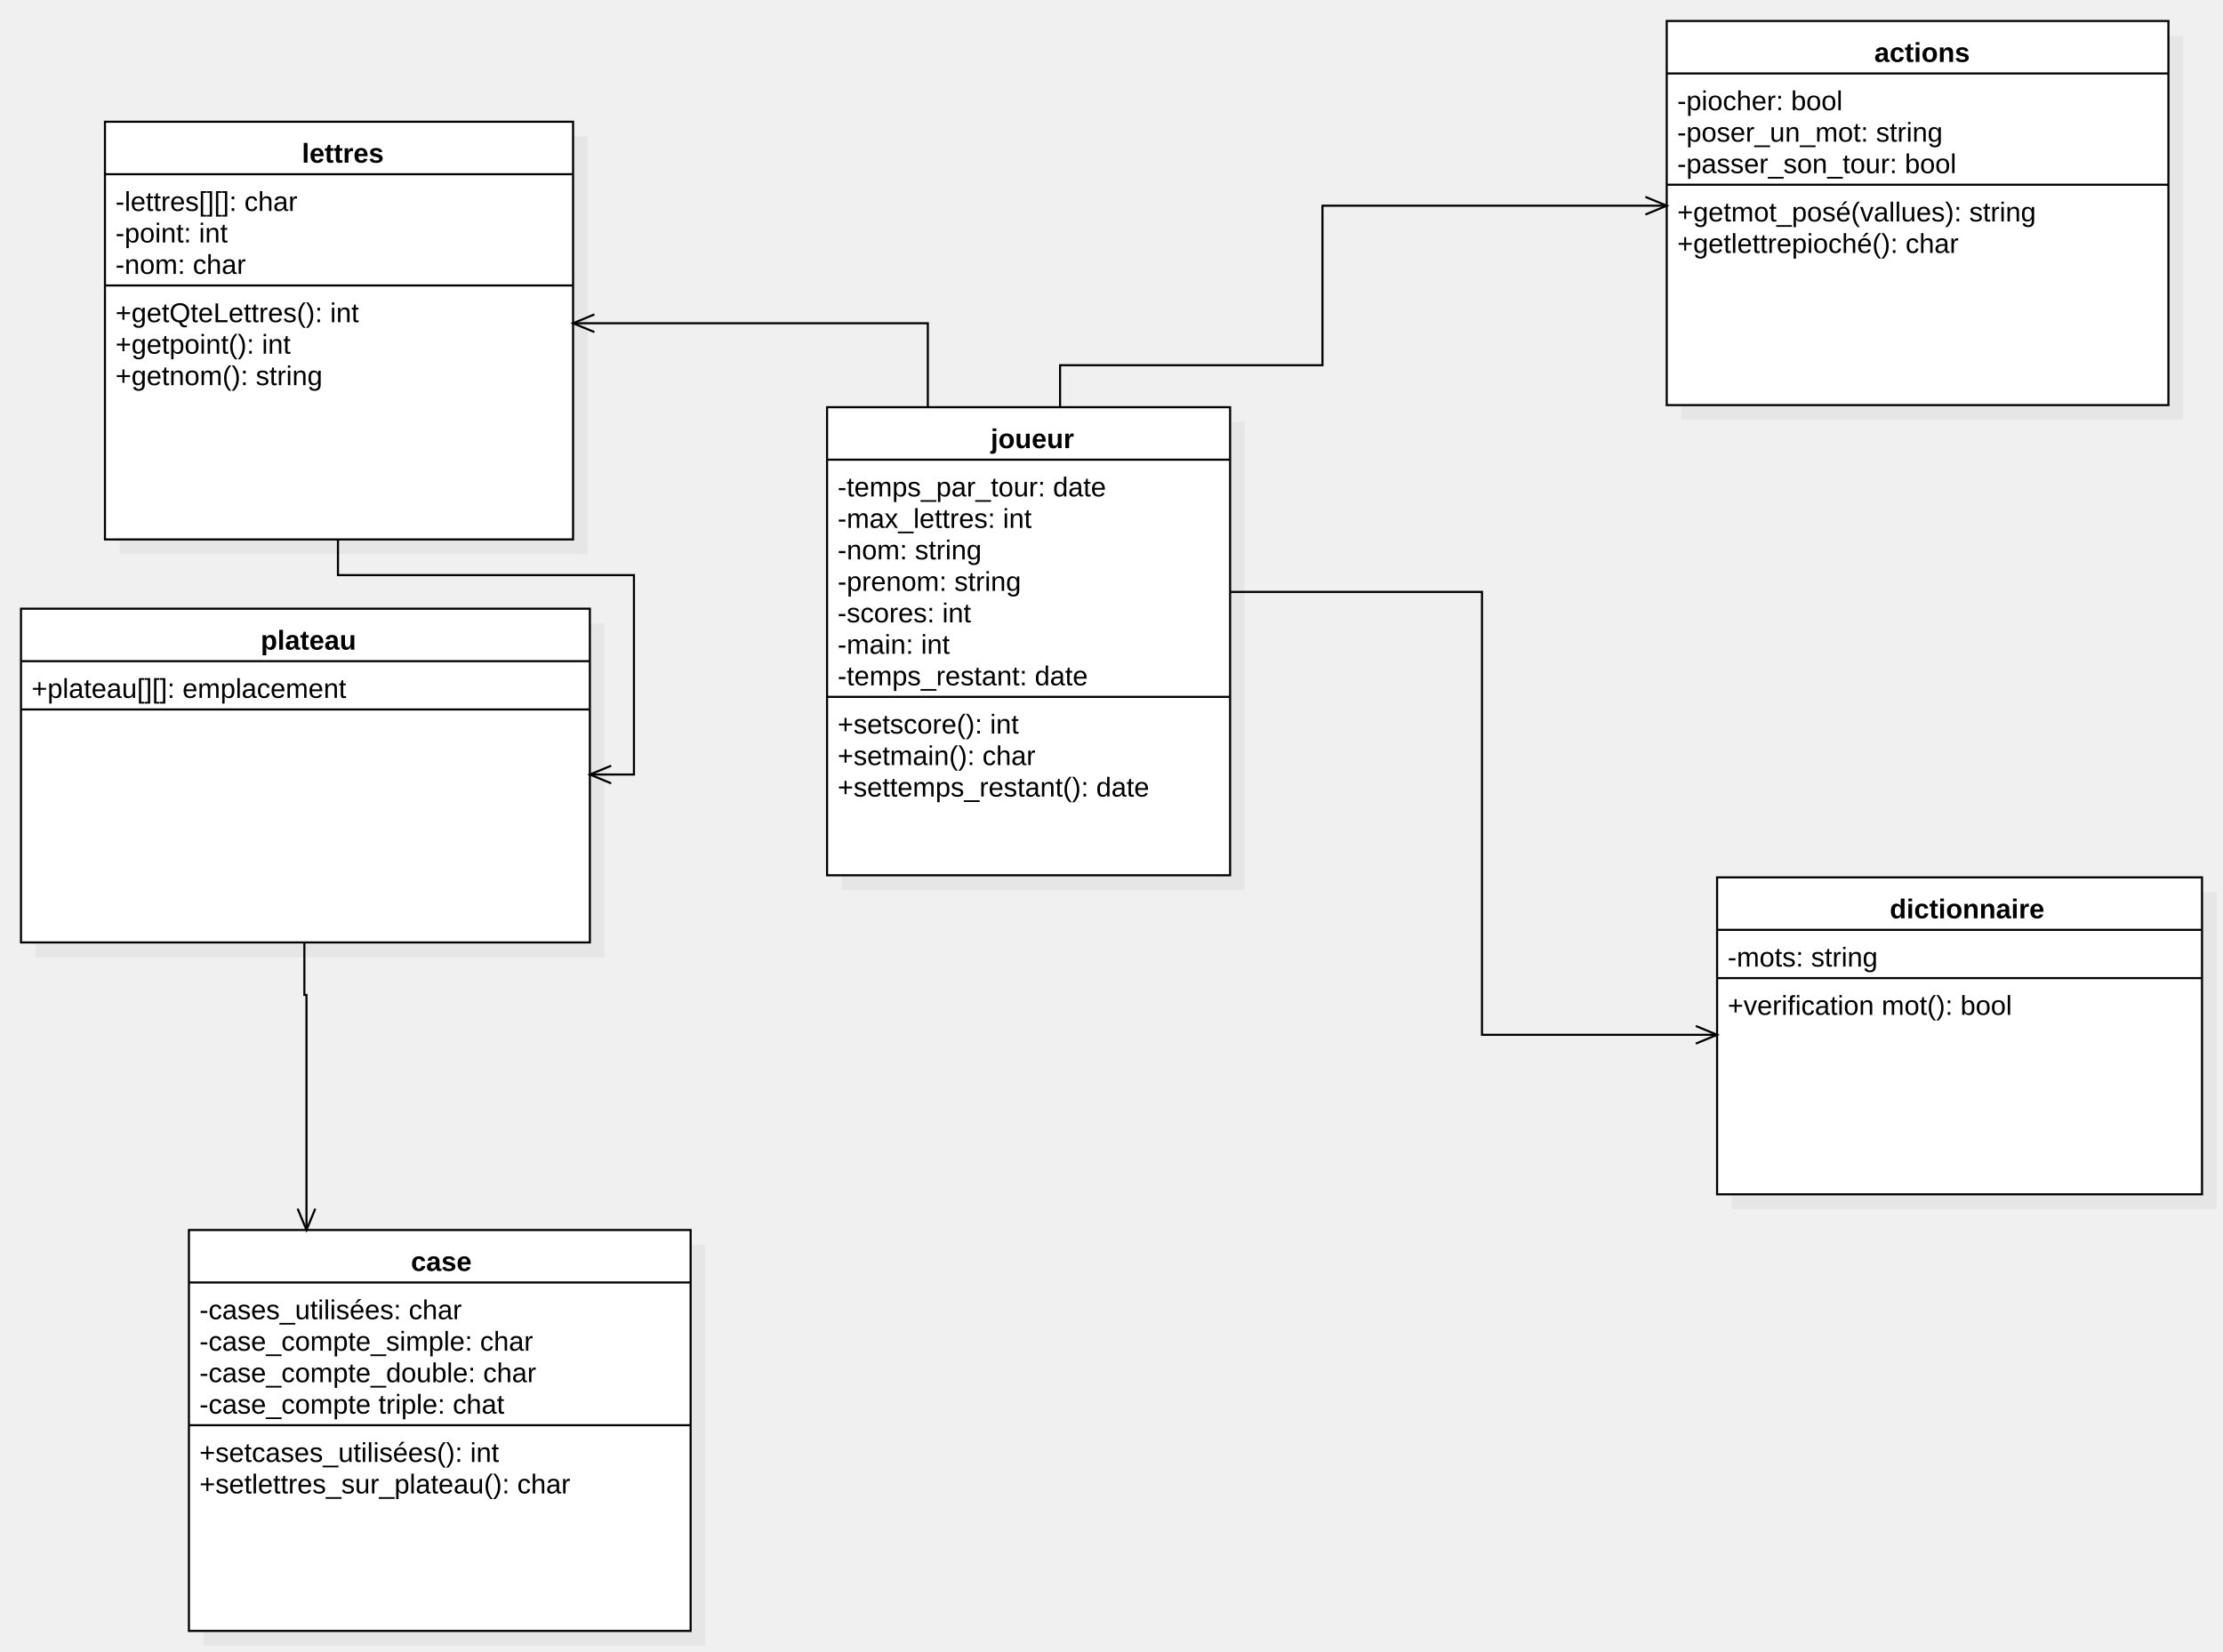
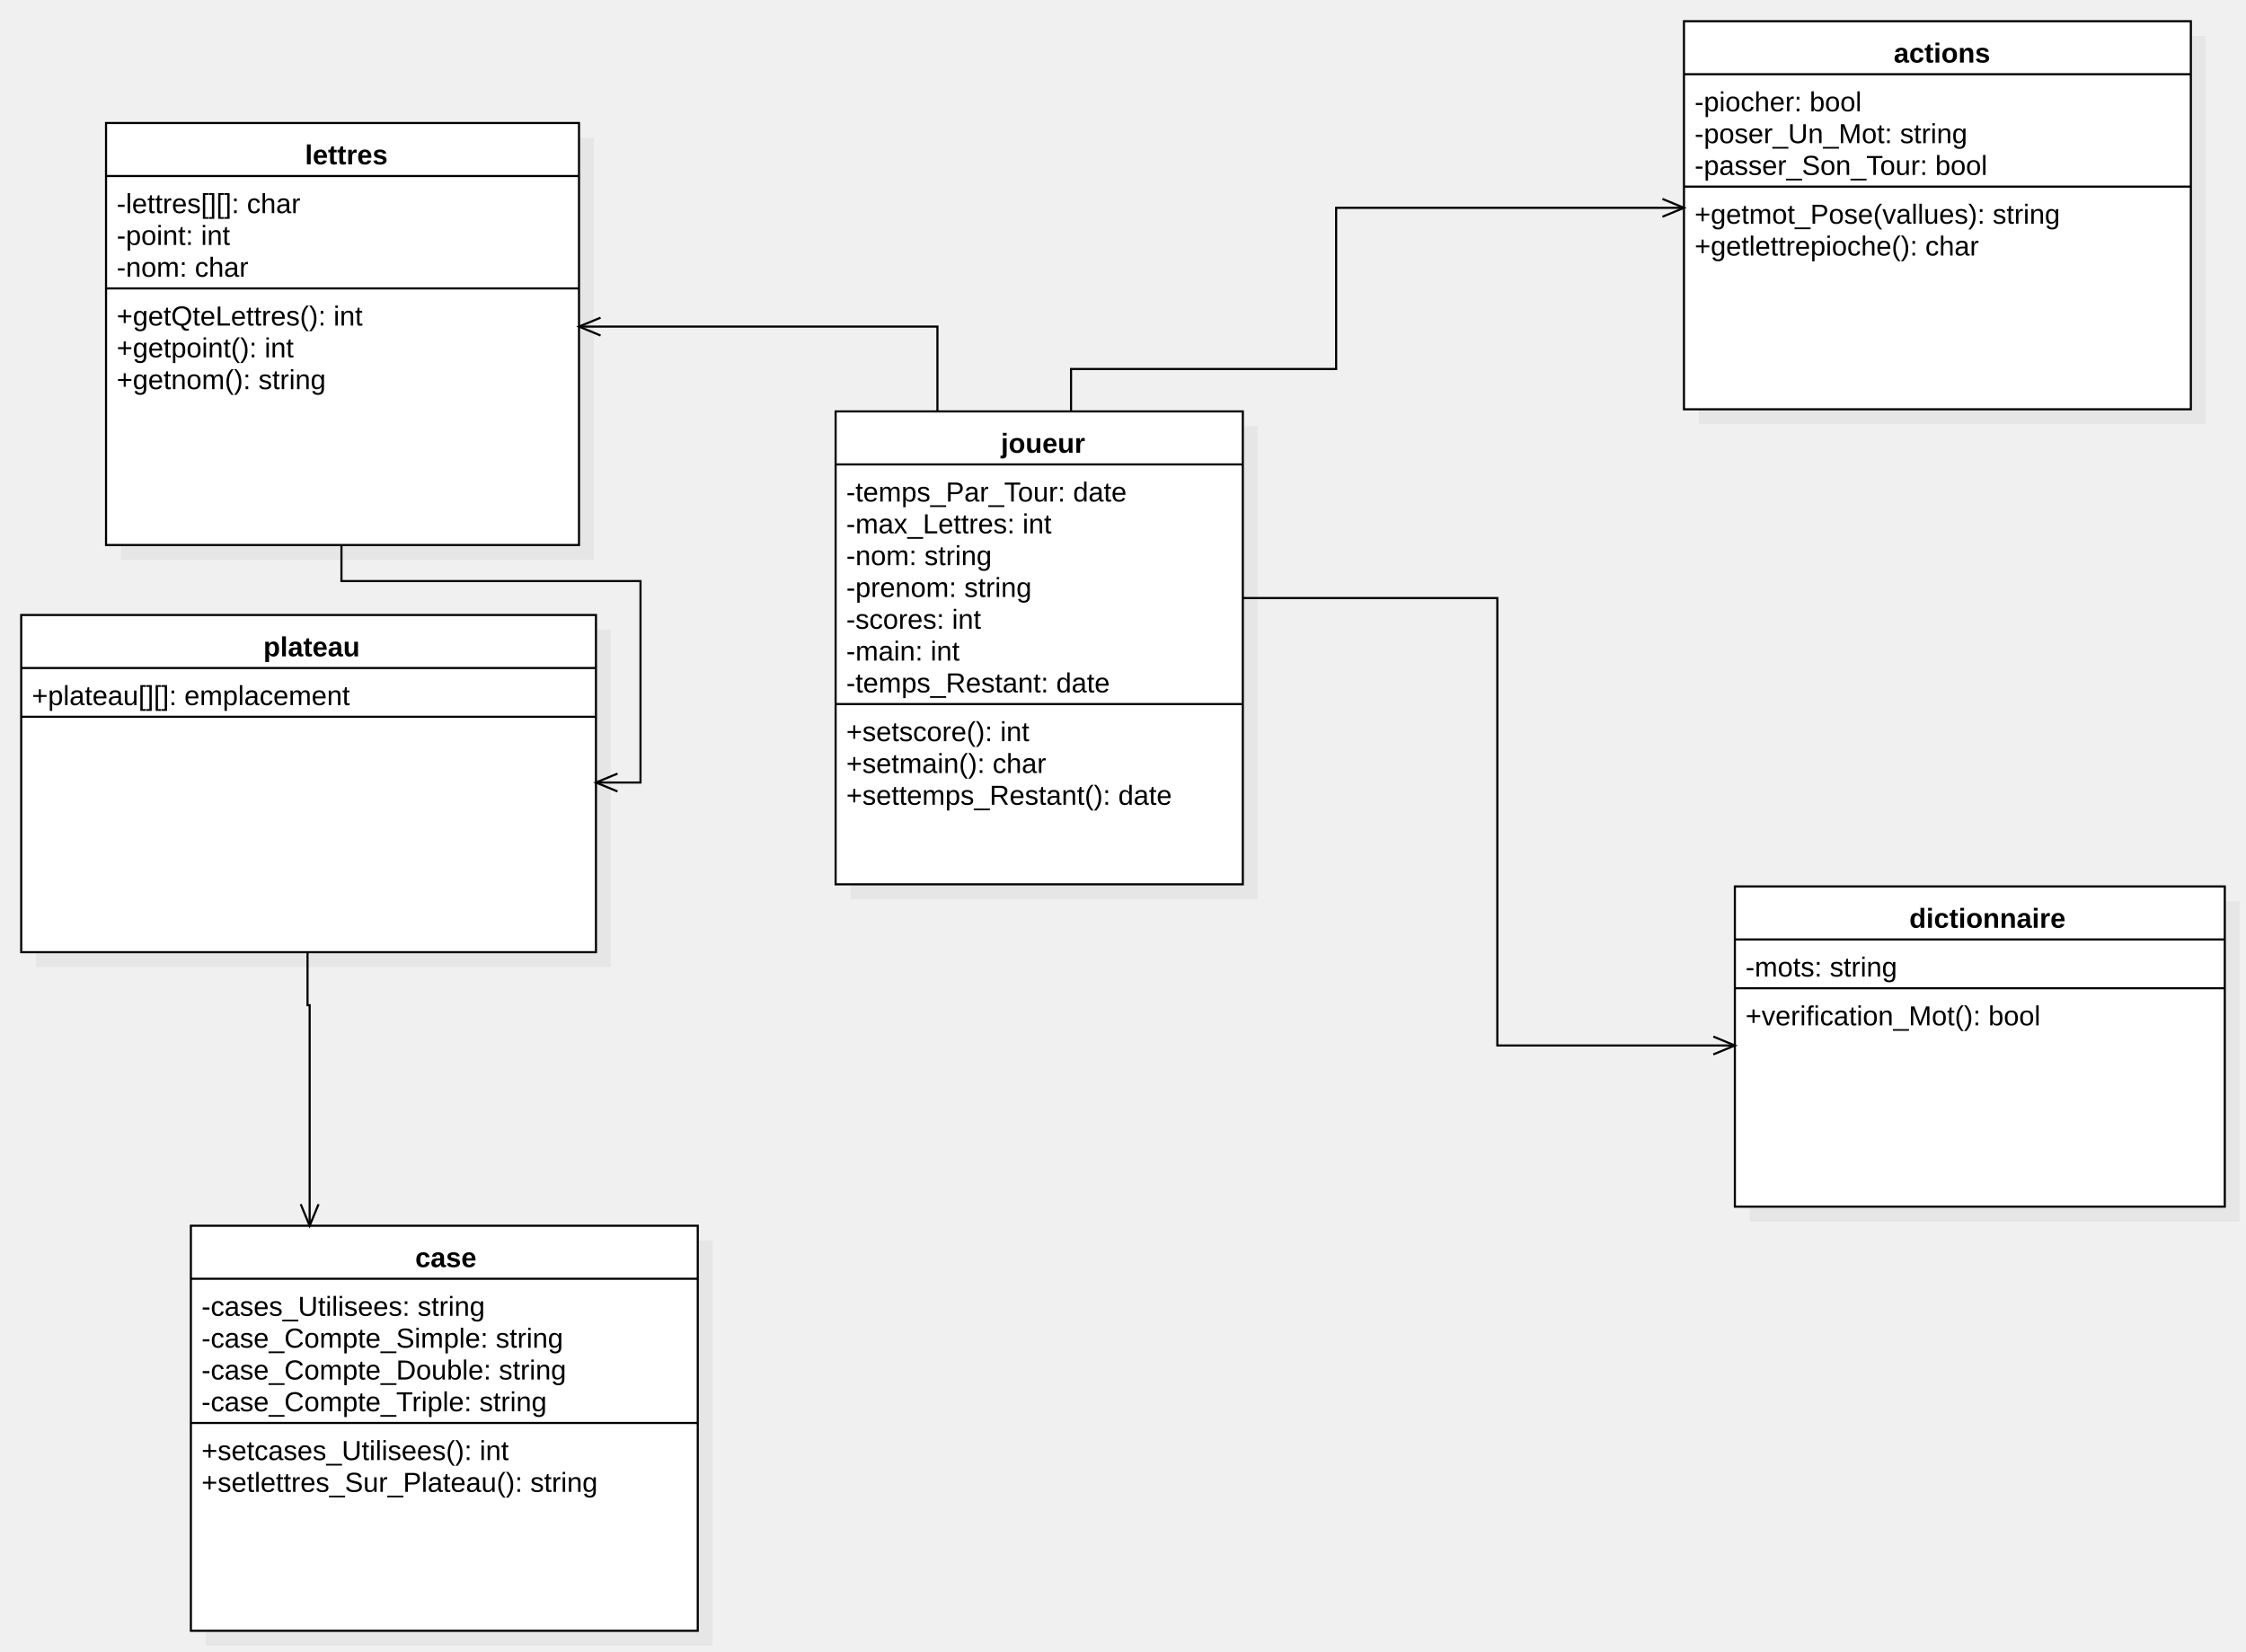
- <svg xmlns="http://www.w3.org/2000/svg" version="1.1" width="1059" height="787">
+ <svg xmlns="http://www.w3.org/2000/svg" version="1.1" width="1059" height="779">
  <defs />
  <g>
    <g transform="translate(-182,-14) scale(1,1)">
      <rect fill="#C0C0C0" stroke="none" x="583" y="215" width="192" height="223" opacity="0.2" />
    </g>
    <g transform="translate(-182,-14) scale(1,1)">
      <rect fill="#ffffff" stroke="none" x="576" y="208" width="192" height="223" />
    </g>
    <g transform="translate(-182,-14) scale(1,1)">
      <path fill="none" stroke="#000000" d="M 576 208 L 768 208 L 768 431 L 576 431 L 576 208 Z Z" stroke-miterlimit="10" />
    </g>
    <g transform="translate(-182,-14) scale(1,1)">
      <path fill="none" stroke="#000000" d="M 576 233 L 768 233" stroke-miterlimit="10" />
    </g>
    <g transform="translate(-182,-14) scale(1,1)">
      <path fill="none" stroke="#000000" d="M 576 346 L 768 346" stroke-miterlimit="10" />
    </g>
    <g transform="translate(-182,-14) scale(1,1)">
      <g>
        <path fill="none" stroke="none" />
        <text fill="#000000" stroke="none" font-family="Arial" font-size="13px" font-style="normal" font-weight="bold" text-decoration="none" x="653.931" y="227.5">joueur</text>
      </g>
    </g>
    <g transform="translate(-182,-14) scale(1,1)">
      <g>
        <path fill="none" stroke="none" />
-         <text fill="#000000" stroke="none" font-family="Arial" font-size="13px" font-style="normal" font-weight="normal" text-decoration="none" x="581" y="250.5">-temps_par_tour: date</text>
-       </g>
-     </g>
-     <g transform="translate(-182,-14) scale(1,1)">
-       <g>
-         <path fill="none" stroke="none" />
-         <text fill="#000000" stroke="none" font-family="Arial" font-size="13px" font-style="normal" font-weight="normal" text-decoration="none" x="581" y="265.5">-max_lettres: int</text>
+         <text fill="#000000" stroke="none" font-family="Arial" font-size="13px" font-style="normal" font-weight="normal" text-decoration="none" x="581" y="250.5">-temps_Par_Tour: date</text>
+       </g>
+     </g>
+     <g transform="translate(-182,-14) scale(1,1)">
+       <g>
+         <path fill="none" stroke="none" />
+         <text fill="#000000" stroke="none" font-family="Arial" font-size="13px" font-style="normal" font-weight="normal" text-decoration="none" x="581" y="265.5">-max_Lettres: int</text>
      </g>
    </g>
    <g transform="translate(-182,-14) scale(1,1)">
      <g>
        <path fill="none" stroke="none" />
        <text fill="#000000" stroke="none" font-family="Arial" font-size="13px" font-style="normal" font-weight="normal" text-decoration="none" x="581" y="280.5">-nom: string</text>
      </g>
    </g>
    <g transform="translate(-182,-14) scale(1,1)">
      <g>
        <path fill="none" stroke="none" />
        <text fill="#000000" stroke="none" font-family="Arial" font-size="13px" font-style="normal" font-weight="normal" text-decoration="none" x="581" y="295.5">-prenom: string</text>
      </g>
    </g>
    <g transform="translate(-182,-14) scale(1,1)">
      <g>
        <path fill="none" stroke="none" />
        <text fill="#000000" stroke="none" font-family="Arial" font-size="13px" font-style="normal" font-weight="normal" text-decoration="none" x="581" y="310.5">-scores: int</text>
      </g>
    </g>
    <g transform="translate(-182,-14) scale(1,1)">
      <g>
        <path fill="none" stroke="none" />
        <text fill="#000000" stroke="none" font-family="Arial" font-size="13px" font-style="normal" font-weight="normal" text-decoration="none" x="581" y="325.5">-main: int</text>
      </g>
    </g>
    <g transform="translate(-182,-14) scale(1,1)">
      <g>
        <path fill="none" stroke="none" />
-         <text fill="#000000" stroke="none" font-family="Arial" font-size="13px" font-style="normal" font-weight="normal" text-decoration="none" x="581" y="340.5">-temps_restant: date</text>
+         <text fill="#000000" stroke="none" font-family="Arial" font-size="13px" font-style="normal" font-weight="normal" text-decoration="none" x="581" y="340.5">-temps_Restant: date</text>
      </g>
    </g>
    <g transform="translate(-182,-14) scale(1,1)">
      <g>
        <path fill="none" stroke="none" />
        <text fill="#000000" stroke="none" font-family="Arial" font-size="13px" font-style="normal" font-weight="normal" text-decoration="none" x="581" y="363.5">+setscore(): int</text>
      </g>
    </g>
    <g transform="translate(-182,-14) scale(1,1)">
      <g>
        <path fill="none" stroke="none" />
        <text fill="#000000" stroke="none" font-family="Arial" font-size="13px" font-style="normal" font-weight="normal" text-decoration="none" x="581" y="378.5">+setmain(): char</text>
      </g>
    </g>
    <g transform="translate(-182,-14) scale(1,1)">
      <g>
        <path fill="none" stroke="none" />
-         <text fill="#000000" stroke="none" font-family="Arial" font-size="13px" font-style="normal" font-weight="normal" text-decoration="none" x="581" y="393.5">+settemps_restant(): date</text>
+         <text fill="#000000" stroke="none" font-family="Arial" font-size="13px" font-style="normal" font-weight="normal" text-decoration="none" x="581" y="393.5">+settemps_Restant(): date</text>
      </g>
    </g>
    <g transform="translate(-182,-14) scale(1,1)">
      <rect fill="#C0C0C0" stroke="none" x="239" y="79" width="223" height="199" opacity="0.2" />
    </g>
    <g transform="translate(-182,-14) scale(1,1)">
      <rect fill="#ffffff" stroke="none" x="232" y="72" width="223" height="199" />
    </g>
    <g transform="translate(-182,-14) scale(1,1)">
      <path fill="none" stroke="#000000" d="M 232 72 L 455 72 L 455 271 L 232 271 L 232 72 Z Z" stroke-miterlimit="10" />
    </g>
    <g transform="translate(-182,-14) scale(1,1)">
      <path fill="none" stroke="#000000" d="M 232 97 L 455 97" stroke-miterlimit="10" />
    </g>
    <g transform="translate(-182,-14) scale(1,1)">
      <path fill="none" stroke="#000000" d="M 232 150 L 455 150" stroke-miterlimit="10" />
    </g>
    <g transform="translate(-182,-14) scale(1,1)">
      <g>
        <path fill="none" stroke="none" />
        <text fill="#000000" stroke="none" font-family="Arial" font-size="13px" font-style="normal" font-weight="bold" text-decoration="none" x="325.8" y="91.5">lettres</text>
      </g>
    </g>
    <g transform="translate(-182,-14) scale(1,1)">
      <g>
        <path fill="none" stroke="none" />
        <text fill="#000000" stroke="none" font-family="Arial" font-size="13px" font-style="normal" font-weight="normal" text-decoration="none" x="237" y="114.5">-lettres[][]: char</text>
      </g>
    </g>
    <g transform="translate(-182,-14) scale(1,1)">
      <g>
        <path fill="none" stroke="none" />
        <text fill="#000000" stroke="none" font-family="Arial" font-size="13px" font-style="normal" font-weight="normal" text-decoration="none" x="237" y="129.5">-point: int</text>
      </g>
    </g>
    <g transform="translate(-182,-14) scale(1,1)">
      <g>
        <path fill="none" stroke="none" />
        <text fill="#000000" stroke="none" font-family="Arial" font-size="13px" font-style="normal" font-weight="normal" text-decoration="none" x="237" y="144.5">-nom: char</text>
      </g>
    </g>
    <g transform="translate(-182,-14) scale(1,1)">
      <g>
        <path fill="none" stroke="none" />
        <text fill="#000000" stroke="none" font-family="Arial" font-size="13px" font-style="normal" font-weight="normal" text-decoration="none" x="237" y="167.5">+getQteLettres(): int</text>
      </g>
    </g>
    <g transform="translate(-182,-14) scale(1,1)">
      <g>
        <path fill="none" stroke="none" />
        <text fill="#000000" stroke="none" font-family="Arial" font-size="13px" font-style="normal" font-weight="normal" text-decoration="none" x="237" y="182.5">+getpoint(): int</text>
      </g>
    </g>
    <g transform="translate(-182,-14) scale(1,1)">
      <g>
        <path fill="none" stroke="none" />
        <text fill="#000000" stroke="none" font-family="Arial" font-size="13px" font-style="normal" font-weight="normal" text-decoration="none" x="237" y="197.5">+getnom(): string</text>
      </g>
    </g>
    <g transform="translate(-182,-14) scale(1,1)">
-       <rect fill="#C0C0C0" stroke="none" x="279" y="607" width="239" height="191" opacity="0.2" />
-     </g>
-     <g transform="translate(-182,-14) scale(1,1)">
-       <rect fill="#ffffff" stroke="none" x="272" y="600" width="239" height="191" />
-     </g>
-     <g transform="translate(-182,-14) scale(1,1)">
-       <path fill="none" stroke="#000000" d="M 272 600 L 511 600 L 511 791 L 272 791 L 272 600 Z Z" stroke-miterlimit="10" />
-     </g>
-     <g transform="translate(-182,-14) scale(1,1)">
-       <path fill="none" stroke="#000000" d="M 272 625 L 511 625" stroke-miterlimit="10" />
-     </g>
-     <g transform="translate(-182,-14) scale(1,1)">
-       <path fill="none" stroke="#000000" d="M 272 693 L 511 693" stroke-miterlimit="10" />
-     </g>
-     <g transform="translate(-182,-14) scale(1,1)">
-       <g>
-         <path fill="none" stroke="none" />
-         <text fill="#000000" stroke="none" font-family="Arial" font-size="13px" font-style="normal" font-weight="bold" text-decoration="none" x="377.77" y="619.5">case</text>
-       </g>
-     </g>
-     <g transform="translate(-182,-14) scale(1,1)">
-       <g>
-         <path fill="none" stroke="none" />
-         <text fill="#000000" stroke="none" font-family="Arial" font-size="13px" font-style="normal" font-weight="normal" text-decoration="none" x="277" y="642.5">-cases_utilisées: char</text>
-       </g>
-     </g>
-     <g transform="translate(-182,-14) scale(1,1)">
-       <g>
-         <path fill="none" stroke="none" />
-         <text fill="#000000" stroke="none" font-family="Arial" font-size="13px" font-style="normal" font-weight="normal" text-decoration="none" x="277" y="657.5">-case_compte_simple: char</text>
-       </g>
-     </g>
-     <g transform="translate(-182,-14) scale(1,1)">
-       <g>
-         <path fill="none" stroke="none" />
-         <text fill="#000000" stroke="none" font-family="Arial" font-size="13px" font-style="normal" font-weight="normal" text-decoration="none" x="277" y="672.5">-case_compte_double: char</text>
-       </g>
-     </g>
-     <g transform="translate(-182,-14) scale(1,1)">
-       <g>
-         <path fill="none" stroke="none" />
-         <text fill="#000000" stroke="none" font-family="Arial" font-size="13px" font-style="normal" font-weight="normal" text-decoration="none" x="277" y="687.5">-case_compte triple: chat</text>
-       </g>
-     </g>
-     <g transform="translate(-182,-14) scale(1,1)">
-       <g>
-         <path fill="none" stroke="none" />
-         <text fill="#000000" stroke="none" font-family="Arial" font-size="13px" font-style="normal" font-weight="normal" text-decoration="none" x="277" y="710.5">+setcases_utilisées(): int</text>
-       </g>
-     </g>
-     <g transform="translate(-182,-14) scale(1,1)">
-       <g>
-         <path fill="none" stroke="none" />
-         <text fill="#000000" stroke="none" font-family="Arial" font-size="13px" font-style="normal" font-weight="normal" text-decoration="none" x="277" y="725.5">+setlettres_sur_plateau(): char</text>
+       <rect fill="#C0C0C0" stroke="none" x="279" y="599" width="239" height="191" opacity="0.2" />
+     </g>
+     <g transform="translate(-182,-14) scale(1,1)">
+       <rect fill="#ffffff" stroke="none" x="272" y="592" width="239" height="191" />
+     </g>
+     <g transform="translate(-182,-14) scale(1,1)">
+       <path fill="none" stroke="#000000" d="M 272 592 L 511 592 L 511 783 L 272 783 L 272 592 Z Z" stroke-miterlimit="10" />
+     </g>
+     <g transform="translate(-182,-14) scale(1,1)">
+       <path fill="none" stroke="#000000" d="M 272 617 L 511 617" stroke-miterlimit="10" />
+     </g>
+     <g transform="translate(-182,-14) scale(1,1)">
+       <path fill="none" stroke="#000000" d="M 272 685 L 511 685" stroke-miterlimit="10" />
+     </g>
+     <g transform="translate(-182,-14) scale(1,1)">
+       <g>
+         <path fill="none" stroke="none" />
+         <text fill="#000000" stroke="none" font-family="Arial" font-size="13px" font-style="normal" font-weight="bold" text-decoration="none" x="377.77" y="611.5">case</text>
+       </g>
+     </g>
+     <g transform="translate(-182,-14) scale(1,1)">
+       <g>
+         <path fill="none" stroke="none" />
+         <text fill="#000000" stroke="none" font-family="Arial" font-size="13px" font-style="normal" font-weight="normal" text-decoration="none" x="277" y="634.5">-cases_Utilisees: string</text>
+       </g>
+     </g>
+     <g transform="translate(-182,-14) scale(1,1)">
+       <g>
+         <path fill="none" stroke="none" />
+         <text fill="#000000" stroke="none" font-family="Arial" font-size="13px" font-style="normal" font-weight="normal" text-decoration="none" x="277" y="649.5">-case_Compte_Simple: string</text>
+       </g>
+     </g>
+     <g transform="translate(-182,-14) scale(1,1)">
+       <g>
+         <path fill="none" stroke="none" />
+         <text fill="#000000" stroke="none" font-family="Arial" font-size="13px" font-style="normal" font-weight="normal" text-decoration="none" x="277" y="664.5">-case_Compte_Double: string</text>
+       </g>
+     </g>
+     <g transform="translate(-182,-14) scale(1,1)">
+       <g>
+         <path fill="none" stroke="none" />
+         <text fill="#000000" stroke="none" font-family="Arial" font-size="13px" font-style="normal" font-weight="normal" text-decoration="none" x="277" y="679.5">-case_Compte_Triple: string</text>
+       </g>
+     </g>
+     <g transform="translate(-182,-14) scale(1,1)">
+       <g>
+         <path fill="none" stroke="none" />
+         <text fill="#000000" stroke="none" font-family="Arial" font-size="13px" font-style="normal" font-weight="normal" text-decoration="none" x="277" y="702.5">+setcases_Utilisees(): int</text>
+       </g>
+     </g>
+     <g transform="translate(-182,-14) scale(1,1)">
+       <g>
+         <path fill="none" stroke="none" />
+         <text fill="#000000" stroke="none" font-family="Arial" font-size="13px" font-style="normal" font-weight="normal" text-decoration="none" x="277" y="717.5">+setlettres_Sur_Plateau(): string</text>
      </g>
    </g>
    <g transform="translate(-182,-14) scale(1,1)">
      <rect fill="#C0C0C0" stroke="none" x="1007" y="439" width="231" height="151" opacity="0.2" />
    </g>
    <g transform="translate(-182,-14) scale(1,1)">
      <rect fill="#ffffff" stroke="none" x="1000" y="432" width="231" height="151" />
    </g>
    <g transform="translate(-182,-14) scale(1,1)">
      <path fill="none" stroke="#000000" d="M 1000 432 L 1231 432 L 1231 583 L 1000 583 L 1000 432 Z Z" stroke-miterlimit="10" />
    </g>
    <g transform="translate(-182,-14) scale(1,1)">
      <path fill="none" stroke="#000000" d="M 1000 457 L 1231 457" stroke-miterlimit="10" />
    </g>
    <g transform="translate(-182,-14) scale(1,1)">
      <path fill="none" stroke="#000000" d="M 1000 480 L 1231 480" stroke-miterlimit="10" />
    </g>
    <g transform="translate(-182,-14) scale(1,1)">
      <g>
        <path fill="none" stroke="none" />
        <text fill="#000000" stroke="none" font-family="Arial" font-size="13px" font-style="normal" font-weight="bold" text-decoration="none" x="1082.257" y="451.5">dictionnaire</text>
      </g>
    </g>
    <g transform="translate(-182,-14) scale(1,1)">
      <g>
        <path fill="none" stroke="none" />
        <text fill="#000000" stroke="none" font-family="Arial" font-size="13px" font-style="normal" font-weight="normal" text-decoration="none" x="1005" y="474.5">-mots: string</text>
      </g>
    </g>
    <g transform="translate(-182,-14) scale(1,1)">
      <g>
        <path fill="none" stroke="none" />
-         <text fill="#000000" stroke="none" font-family="Arial" font-size="13px" font-style="normal" font-weight="normal" text-decoration="none" x="1005" y="497.5">+verification mot(): bool</text>
+         <text fill="#000000" stroke="none" font-family="Arial" font-size="13px" font-style="normal" font-weight="normal" text-decoration="none" x="1005" y="497.5">+verification_Mot(): bool</text>
      </g>
    </g>
    <g transform="translate(-182,-14) scale(1,1)">
      <path fill="none" stroke="#000000" d="M 624 208 L 624 168 L 455 168" stroke-miterlimit="10" />
    </g>
    <g transform="translate(-182,-14) scale(1,1)">
      <path fill="none" stroke="#000000" d="M 465.163 163.79 L 455 168 L 465.163 172.21" stroke-miterlimit="10" />
    </g>
    <g transform="translate(-182,-14) scale(1,1)">
      <path fill="none" stroke="#000000" d="M 768 296 L 888 296 L 888 507 L 1000 507" stroke-miterlimit="10" />
    </g>
    <g transform="translate(-182,-14) scale(1,1)">
      <path fill="none" stroke="#000000" d="M 989.837 511.21 L 1000 507 L 989.837 502.79" stroke-miterlimit="10" />
    </g>
    <g transform="translate(-182,-14) scale(1,1)">
      <rect fill="#C0C0C0" stroke="none" x="983" y="31" width="239" height="183" opacity="0.2" />
    </g>
    <g transform="translate(-182,-14) scale(1,1)">
      <rect fill="#ffffff" stroke="none" x="976" y="24" width="239" height="183" />
    </g>
    <g transform="translate(-182,-14) scale(1,1)">
      <path fill="none" stroke="#000000" d="M 976 24 L 1215 24 L 1215 207 L 976 207 L 976 24 Z Z" stroke-miterlimit="10" />
    </g>
    <g transform="translate(-182,-14) scale(1,1)">
      <path fill="none" stroke="#000000" d="M 976 49 L 1215 49" stroke-miterlimit="10" />
    </g>
    <g transform="translate(-182,-14) scale(1,1)">
      <path fill="none" stroke="#000000" d="M 976 102 L 1215 102" stroke-miterlimit="10" />
    </g>
    <g transform="translate(-182,-14) scale(1,1)">
      <g>
        <path fill="none" stroke="none" />
        <text fill="#000000" stroke="none" font-family="Arial" font-size="13px" font-style="normal" font-weight="bold" text-decoration="none" x="1074.905" y="43.5">actions</text>
      </g>
    </g>
    <g transform="translate(-182,-14) scale(1,1)">
      <g>
        <path fill="none" stroke="none" />
        <text fill="#000000" stroke="none" font-family="Arial" font-size="13px" font-style="normal" font-weight="normal" text-decoration="none" x="981" y="66.5">-piocher: bool</text>
      </g>
    </g>
    <g transform="translate(-182,-14) scale(1,1)">
      <g>
        <path fill="none" stroke="none" />
-         <text fill="#000000" stroke="none" font-family="Arial" font-size="13px" font-style="normal" font-weight="normal" text-decoration="none" x="981" y="81.5">-poser_un_mot: string</text>
-       </g>
-     </g>
-     <g transform="translate(-182,-14) scale(1,1)">
-       <g>
-         <path fill="none" stroke="none" />
-         <text fill="#000000" stroke="none" font-family="Arial" font-size="13px" font-style="normal" font-weight="normal" text-decoration="none" x="981" y="96.5">-passer_son_tour: bool</text>
-       </g>
-     </g>
-     <g transform="translate(-182,-14) scale(1,1)">
-       <g>
-         <path fill="none" stroke="none" />
-         <text fill="#000000" stroke="none" font-family="Arial" font-size="13px" font-style="normal" font-weight="normal" text-decoration="none" x="981" y="119.5">+getmot_posé(vallues): string</text>
-       </g>
-     </g>
-     <g transform="translate(-182,-14) scale(1,1)">
-       <g>
-         <path fill="none" stroke="none" />
-         <text fill="#000000" stroke="none" font-family="Arial" font-size="13px" font-style="normal" font-weight="normal" text-decoration="none" x="981" y="134.5">+getlettrepioché(): char</text>
+         <text fill="#000000" stroke="none" font-family="Arial" font-size="13px" font-style="normal" font-weight="normal" text-decoration="none" x="981" y="81.5">-poser_Un_Mot: string</text>
+       </g>
+     </g>
+     <g transform="translate(-182,-14) scale(1,1)">
+       <g>
+         <path fill="none" stroke="none" />
+         <text fill="#000000" stroke="none" font-family="Arial" font-size="13px" font-style="normal" font-weight="normal" text-decoration="none" x="981" y="96.5">-passer_Son_Tour: bool</text>
+       </g>
+     </g>
+     <g transform="translate(-182,-14) scale(1,1)">
+       <g>
+         <path fill="none" stroke="none" />
+         <text fill="#000000" stroke="none" font-family="Arial" font-size="13px" font-style="normal" font-weight="normal" text-decoration="none" x="981" y="119.5">+getmot_Pose(vallues): string</text>
+       </g>
+     </g>
+     <g transform="translate(-182,-14) scale(1,1)">
+       <g>
+         <path fill="none" stroke="none" />
+         <text fill="#000000" stroke="none" font-family="Arial" font-size="13px" font-style="normal" font-weight="normal" text-decoration="none" x="981" y="134.5">+getlettrepioche(): char</text>
      </g>
    </g>
    <g transform="translate(-182,-14) scale(1,1)">
      <path fill="none" stroke="#000000" d="M 687 208 L 687 188 L 812 188 L 812 112 L 976 112" stroke-miterlimit="10" />
    </g>
    <g transform="translate(-182,-14) scale(1,1)">
      <path fill="none" stroke="#000000" d="M 965.837 116.21 L 976 112 L 965.837 107.79" stroke-miterlimit="10" />
    </g>
    <g transform="translate(-182,-14) scale(1,1)">
      <rect fill="#C0C0C0" stroke="none" x="199" y="311" width="271" height="159" opacity="0.2" />
    </g>
    <g transform="translate(-182,-14) scale(1,1)">
      <rect fill="#ffffff" stroke="none" x="192" y="304" width="271" height="159" />
    </g>
    <g transform="translate(-182,-14) scale(1,1)">
      <path fill="none" stroke="#000000" d="M 192 304 L 463 304 L 463 463 L 192 463 L 192 304 Z Z" stroke-miterlimit="10" />
    </g>
    <g transform="translate(-182,-14) scale(1,1)">
      <path fill="none" stroke="#000000" d="M 192 329 L 463 329" stroke-miterlimit="10" />
    </g>
    <g transform="translate(-182,-14) scale(1,1)">
      <path fill="none" stroke="#000000" d="M 192 352 L 463 352" stroke-miterlimit="10" />
    </g>
    <g transform="translate(-182,-14) scale(1,1)">
      <g>
        <path fill="none" stroke="none" />
        <text fill="#000000" stroke="none" font-family="Arial" font-size="13px" font-style="normal" font-weight="bold" text-decoration="none" x="306.175" y="323.5">plateau</text>
      </g>
    </g>
    <g transform="translate(-182,-14) scale(1,1)">
      <g>
        <path fill="none" stroke="none" />
        <text fill="#000000" stroke="none" font-family="Arial" font-size="13px" font-style="normal" font-weight="normal" text-decoration="none" x="197" y="346.5">+plateau[][]: emplacement</text>
      </g>
    </g>
    <g transform="translate(-182,-14) scale(1,1)">
      <path fill="none" stroke="#000000" d="M 343 271 L 343 288 L 484 288 L 484 383 L 463 383" stroke-miterlimit="10" />
    </g>
    <g transform="translate(-182,-14) scale(1,1)">
      <path fill="none" stroke="#000000" d="M 473.163 378.79 L 463 383 L 473.163 387.21" stroke-miterlimit="10" />
    </g>
    <g transform="translate(-182,-14) scale(1,1)">
-       <path fill="none" stroke="#000000" d="M 327 463 L 327 488 L 328 488 L 328 600" stroke-miterlimit="10" />
-     </g>
-     <g transform="translate(-182,-14) scale(1,1)">
-       <path fill="none" stroke="#000000" d="M 323.79 589.837 L 328 600 L 332.21 589.837" stroke-miterlimit="10" />
+       <path fill="none" stroke="#000000" d="M 327 463 L 327 488 L 328 488 L 328 592" stroke-miterlimit="10" />
+     </g>
+     <g transform="translate(-182,-14) scale(1,1)">
+       <path fill="none" stroke="#000000" d="M 323.79 581.837 L 328 592 L 332.21 581.837" stroke-miterlimit="10" />
    </g>
  </g>
</svg>
